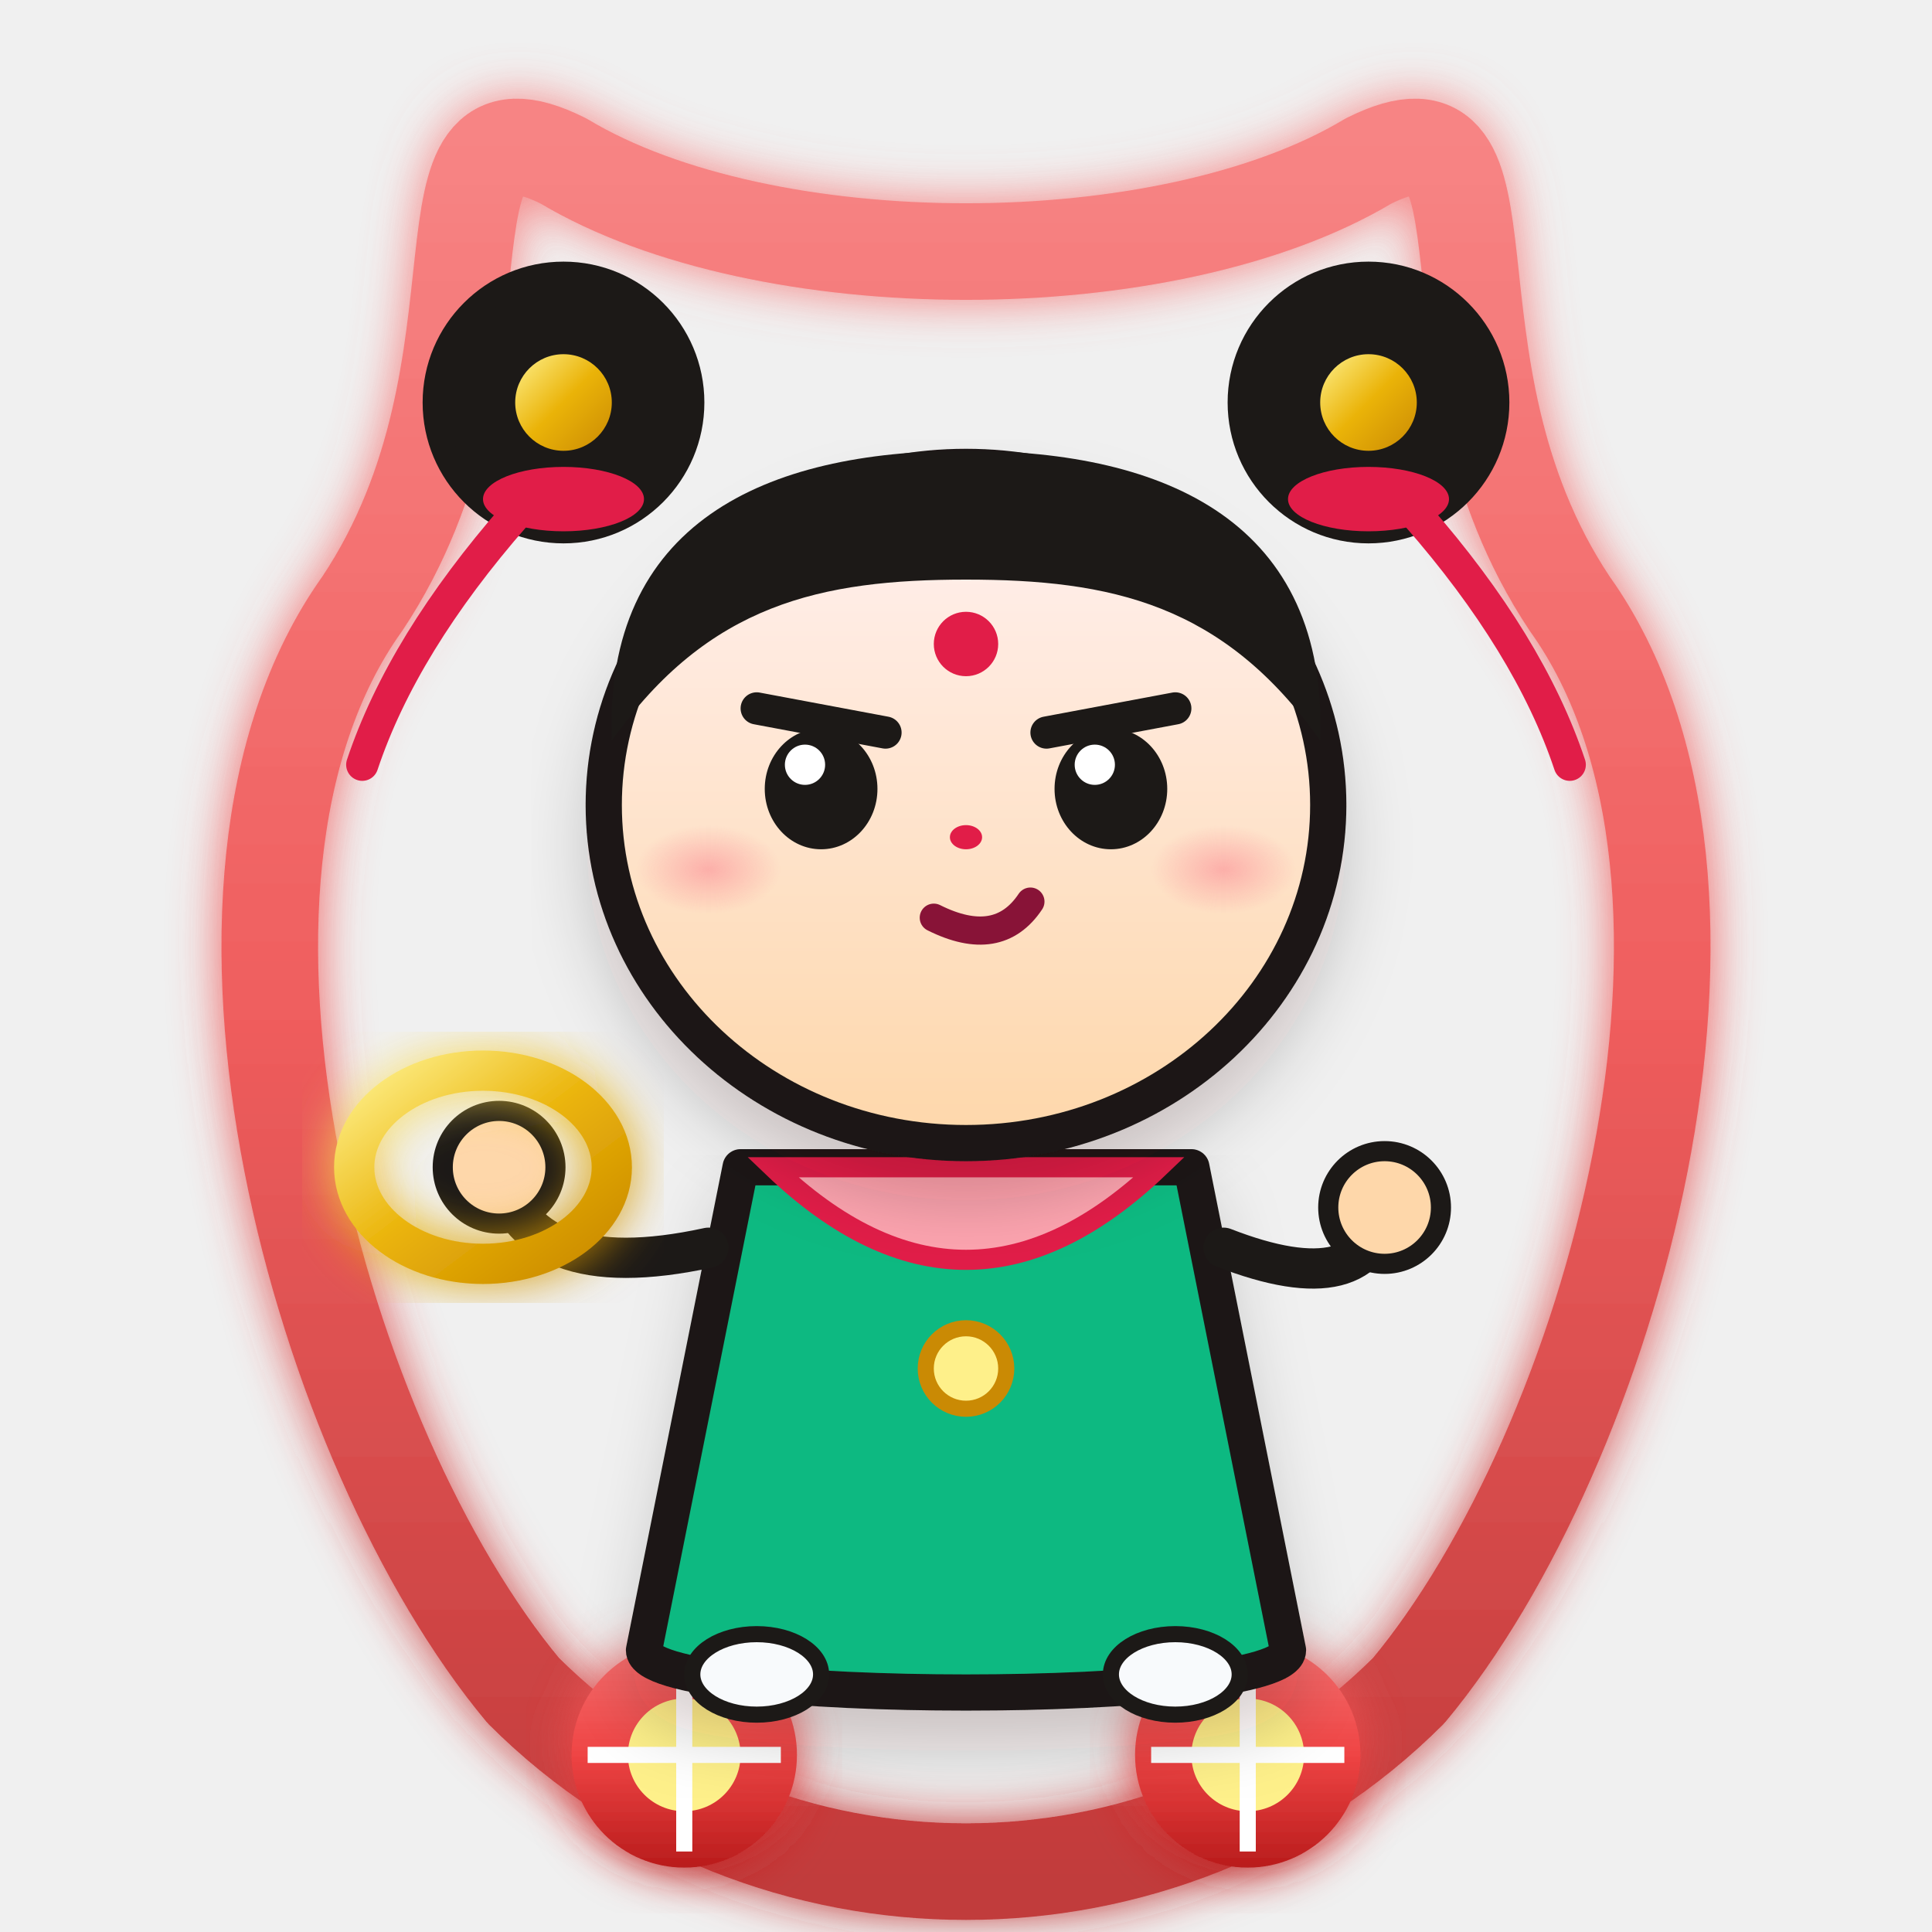
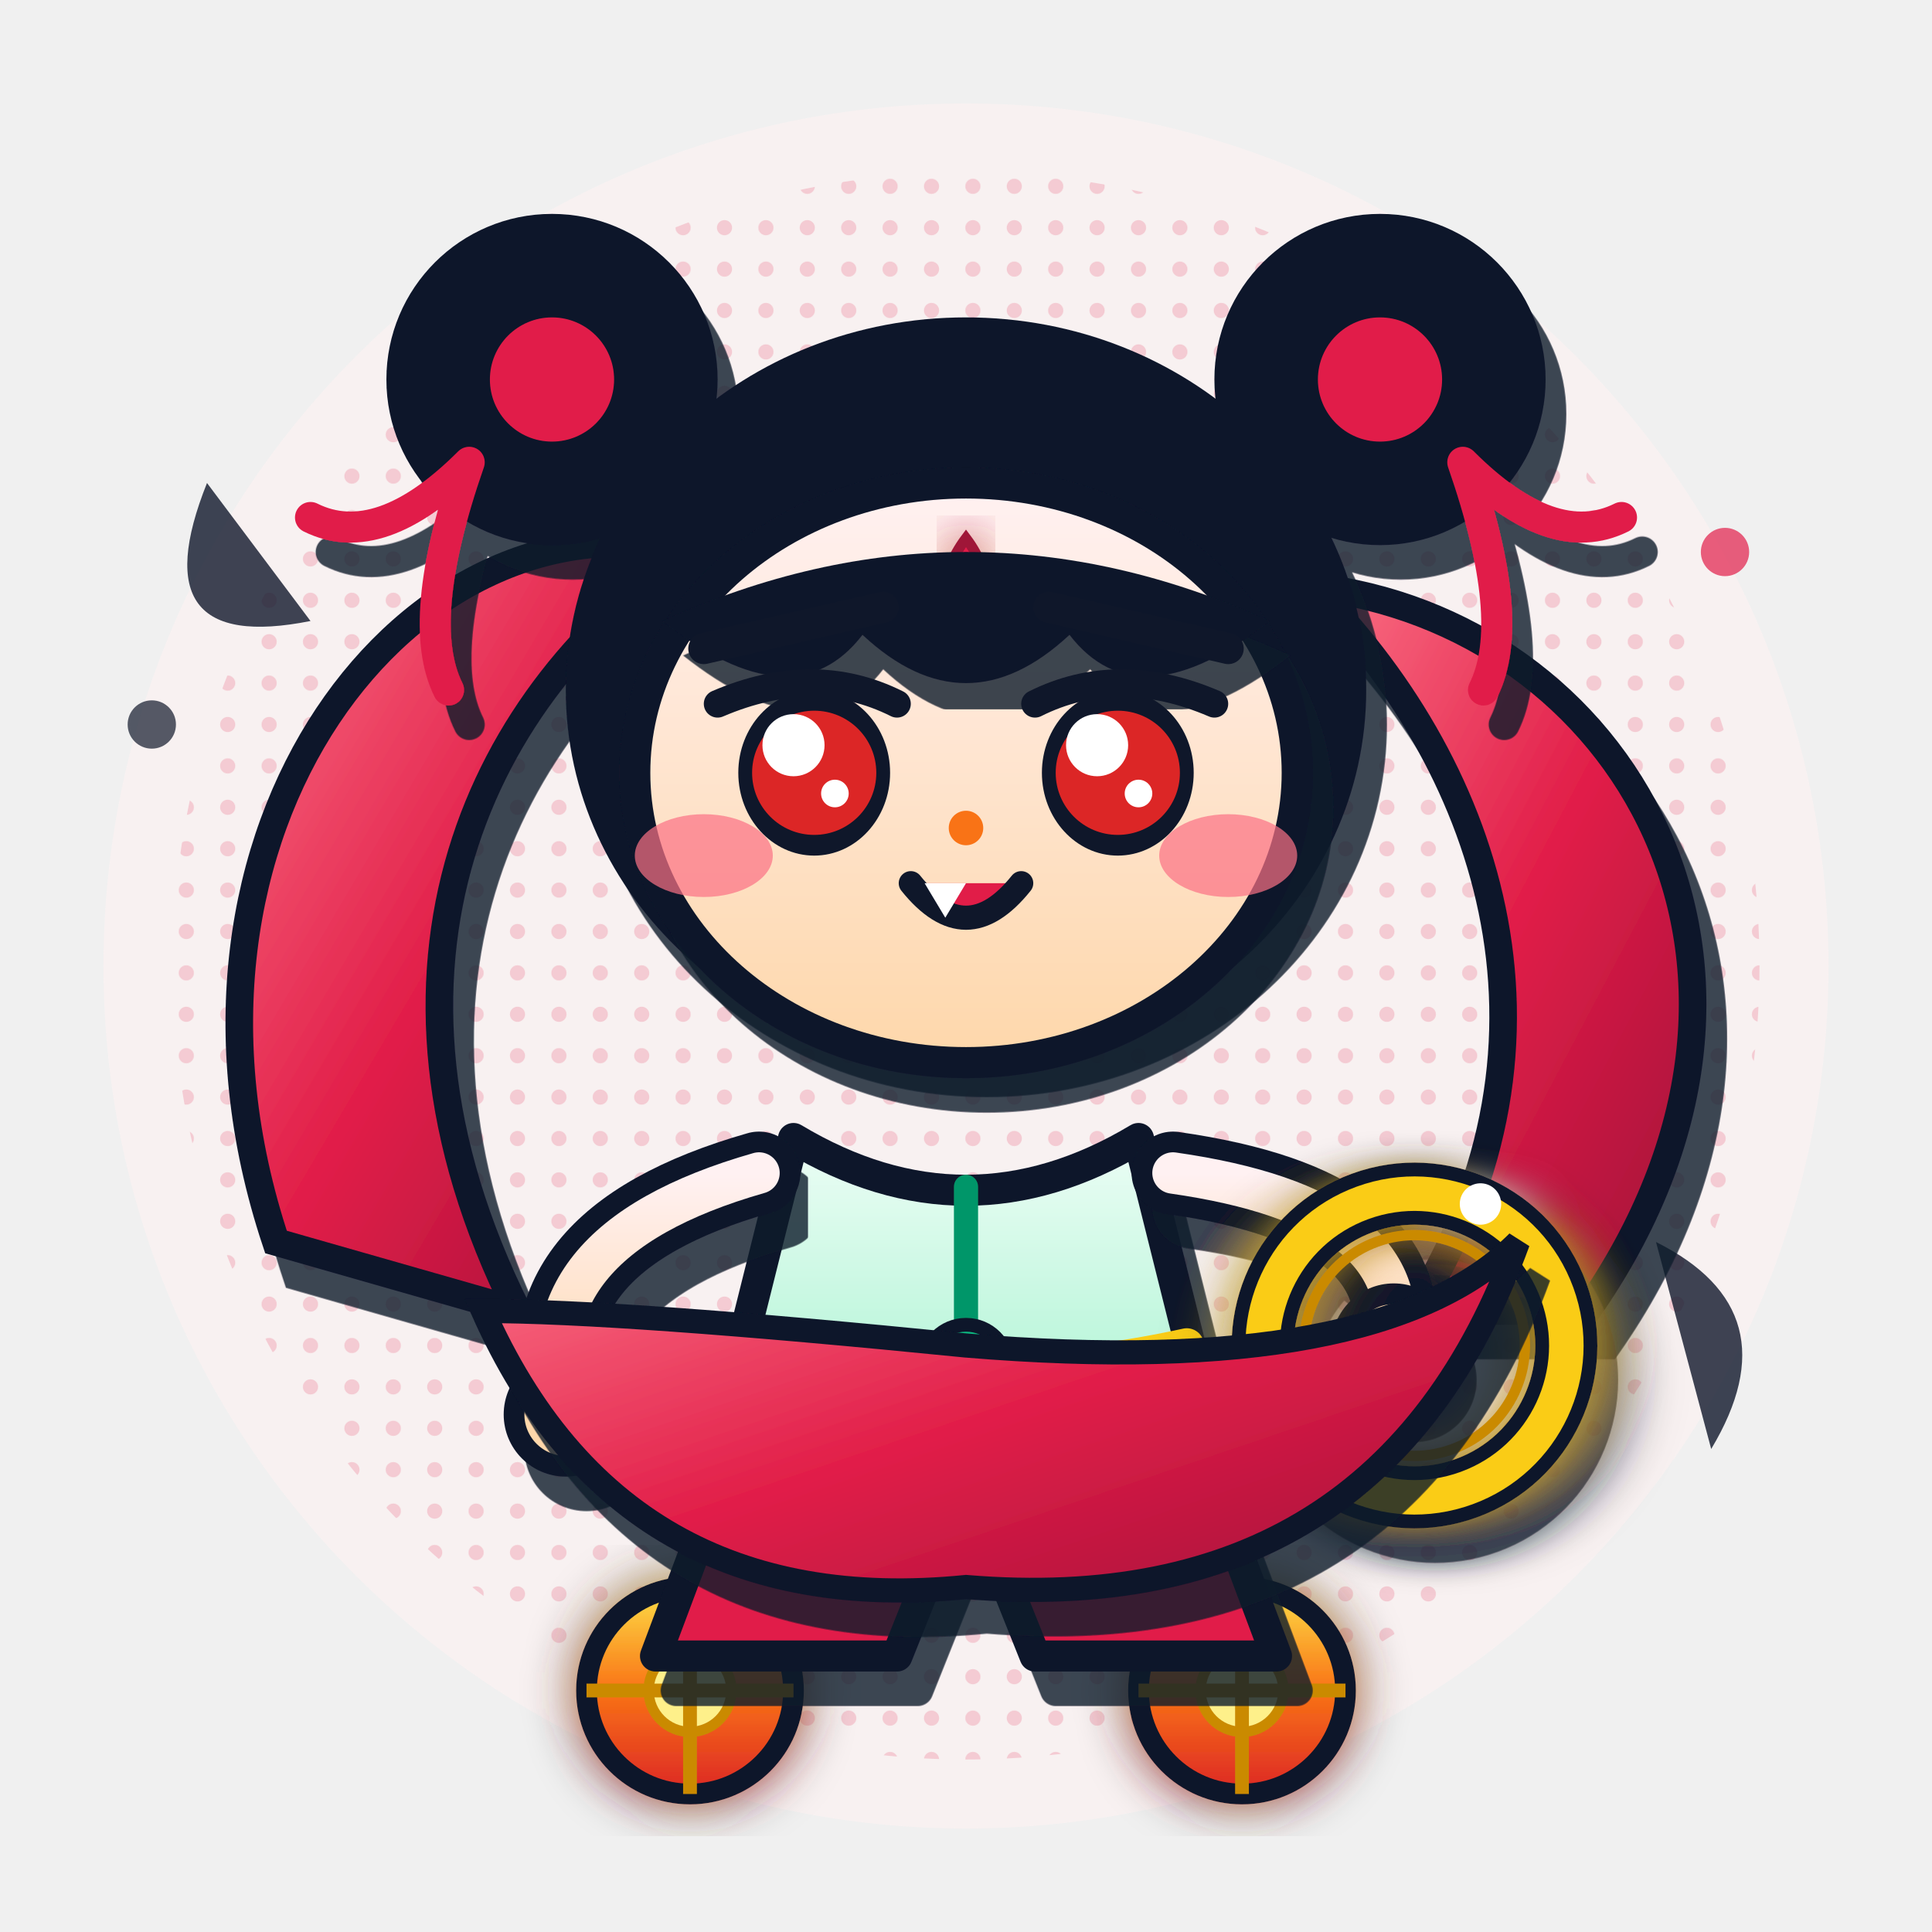
- <svg xmlns="http://www.w3.org/2000/svg" viewBox="0 0 240 240" width="100%" height="100%">
+ <svg xmlns="http://www.w3.org/2000/svg" viewBox="0 0 280 280" width="100%" height="100%">
  <defs>
-     <filter id="ink-shadow" x="-10%" y="-10%" width="130%" height="130%">
-       <feDropShadow dx="0" dy="5" stdDeviation="4" flood-color="#1c1917" flood-opacity="0.18" />
+     <pattern id="halftone-nz" width="6" height="6" patternUnits="userSpaceOnUse">
+       <circle cx="3" cy="3" r="1.1" fill="#e11d48" opacity="0.18" />
+     </pattern>
+     <filter id="comic-shadow-nz" x="-20%" y="-20%" width="140%" height="140%">
+       <feDropShadow dx="3" dy="5" stdDeviation="0" flood-color="#0f172a" flood-opacity="0.8" />
    </filter>
-     <filter id="glow-gold" x="-20%" y="-20%" width="140%" height="140%">
-       <feGaussianBlur stdDeviation="3" result="blur" />
+     <filter id="glow-flame-nz" x="-20%" y="-20%" width="140%" height="140%">
+       <feGaussianBlur stdDeviation="3.5" result="blur" />
      <feComposite in="SourceGraphic" in2="blur" operator="over" />
    </filter>
-     <filter id="glow-red" x="-20%" y="-20%" width="140%" height="140%">
-       <feGaussianBlur stdDeviation="3" result="blur" />
-       <feComposite in="SourceGraphic" in2="blur" operator="over" />
-     </filter>
-     <linearGradient id="gold-grad" x1="0" y1="0" x2="1" y2="1">
-       <stop offset="0%" stop-color="#fef08a" />
-       <stop offset="50%" stop-color="#eab308" />
-       <stop offset="100%" stop-color="#ca8a04" />
+     <linearGradient id="fire-grad-nz" x1="0" y1="0" x2="0" y2="1">
+       <stop offset="0%" stop-color="#fde047" />
+       <stop offset="50%" stop-color="#f97316" />
+       <stop offset="100%" stop-color="#dc2626" />
    </linearGradient>
-     <linearGradient id="flame-grad" x1="0" y1="0" x2="0" y2="1">
-       <stop offset="0%" stop-color="#f87171" />
-       <stop offset="50%" stop-color="#ef4444" />
-       <stop offset="100%" stop-color="#b91c1c" />
+     <linearGradient id="ribbon-grad-nz" x1="0" y1="0" x2="1" y2="1">
+       <stop offset="0%" stop-color="#fb7185" />
+       <stop offset="50%" stop-color="#e11d48" />
+       <stop offset="100%" stop-color="#9f1239" />
    </linearGradient>
-     <linearGradient id="skin-grad" x1="0" y1="0" x2="0" y2="1">
+     <linearGradient id="lotus-robe-nz" x1="0" y1="0" x2="0" y2="1">
+       <stop offset="0%" stop-color="#ecfdf5" />
+       <stop offset="100%" stop-color="#a7f3d0" />
+     </linearGradient>
+     <linearGradient id="skin-nz" x1="0" y1="0" x2="0" y2="1">
      <stop offset="0%" stop-color="#fff1f2" />
      <stop offset="100%" stop-color="#fed7aa" />
    </linearGradient>
-     <radialGradient id="blush-grad" cx="50%" cy="50%" r="50%">
-       <stop offset="0%" stop-color="#fb7185" stop-opacity="0.45" />
-       <stop offset="100%" stop-color="#fb7185" stop-opacity="0" />
-     </radialGradient>
  </defs>
-   <g id="nezha-idle">
-     <path d="M 45 75 C 20 110 40 180 65 210 C 95 240 145 240 175 210 C 200 180 220 110 195 75 C 175 45 190 10 170 20 C 145 35 95 35 70 20 C 50 10 65 45 45 75 Z" fill="none" stroke="url(#flame-grad)" stroke-width="12" stroke-linecap="round" stroke-linejoin="round" opacity="0.85" filter="url(#glow-red)" />
-     <g transform="translate(85, 218)">
-       <circle cx="0" cy="0" r="14" fill="url(#flame-grad)" filter="url(#glow-red)" />
-       <circle cx="0" cy="0" r="7" fill="#fef08a" />
-       <path d="M -12 0 L 12 0 M 0 -12 L 0 12" stroke="#ffffff" stroke-width="2" />
+   <circle cx="140" cy="140" r="125" fill="#fef2f2" opacity="0.6" />
+   <circle cx="140" cy="140" r="115" fill="url(#halftone-nz)" />
+   <path d="M 30 70 Q 20 95 45 90 Z" fill="#0f172a" opacity="0.8" />
+   <circle cx="22" cy="105" r="3.5" fill="#0f172a" opacity="0.7" />
+   <circle cx="250" cy="80" r="3.5" fill="#e11d48" opacity="0.7" />
+   <path d="M 240 180 Q 260 190 248 210 Z" fill="#0f172a" opacity="0.8" />
+   <g filter="url(#comic-shadow-nz)">
+     <path d="M 40 180 C 20 120 60 70 100 80 C 70 100 50 140 75 190 Z" fill="url(#ribbon-grad-nz)" stroke="#0f172a" stroke-width="4" />
+     <path d="M 230 190 C 265 140 235 90 190 85 C 215 110 230 150 205 190 Z" fill="url(#ribbon-grad-nz)" stroke="#0f172a" stroke-width="4" />
+   </g>
+   <g id="wheels" filter="url(#glow-flame-nz)">
+     <g transform="translate(100, 245)">
+       <circle cx="0" cy="0" r="15" fill="url(#fire-grad-nz)" stroke="#0f172a" stroke-width="3" />
+       <circle cx="0" cy="0" r="6" fill="#fef08a" stroke="#ca8a04" stroke-width="1.5" />
+       <path d="M -15 0 L 15 0 M 0 -15 L 0 15" stroke="#ca8a04" stroke-width="2" />
    </g>
-     <g transform="translate(155, 218)">
-       <circle cx="0" cy="0" r="14" fill="url(#flame-grad)" filter="url(#glow-red)" />
-       <circle cx="0" cy="0" r="7" fill="#fef08a" />
-       <path d="M -12 0 L 12 0 M 0 -12 L 0 12" stroke="#ffffff" stroke-width="2" />
+     <g transform="translate(180, 245)">
+       <circle cx="0" cy="0" r="15" fill="url(#fire-grad-nz)" stroke="#0f172a" stroke-width="3" />
+       <circle cx="0" cy="0" r="6" fill="#fef08a" stroke="#ca8a04" stroke-width="1.5" />
+       <path d="M -15 0 L 15 0 M 0 -15 L 0 15" stroke="#ca8a04" stroke-width="2" />
    </g>
-     <path d="M 92 145 L 80 205 C 80 212 160 212 160 205 L 148 145 Z" fill="#10b981" stroke="#1c1917" stroke-width="4.5" stroke-linejoin="round" filter="url(#ink-shadow)" />
-     <path d="M 96 145 Q 120 168 144 145 Z" fill="#fda4af" stroke="#e11d48" stroke-width="2.5" />
-     <circle cx="120" cy="170" r="5" fill="#fef08a" stroke="#ca8a04" stroke-width="2" />
-     <ellipse cx="94" cy="208" rx="8" ry="5" fill="#f8fafc" stroke="#1c1917" stroke-width="2" />
-     <ellipse cx="146" cy="208" rx="8" ry="5" fill="#f8fafc" stroke="#1c1917" stroke-width="2" />
-     <path d="M 88 155 Q 65 160 62 145" stroke="#1c1917" stroke-width="5" fill="none" stroke-linecap="round" />
-     <circle cx="62" cy="145" r="7" fill="#fed7aa" stroke="#1c1917" stroke-width="2.5" />
-     <ellipse cx="60" cy="145" rx="16" ry="12" fill="none" stroke="url(#gold-grad)" stroke-width="5" filter="url(#glow-gold)" />
-     <path d="M 152 155 Q 170 162 172 150" stroke="#1c1917" stroke-width="5" fill="none" stroke-linecap="round" />
-     <circle cx="172" cy="150" r="7" fill="#fed7aa" stroke="#1c1917" stroke-width="2.5" />
-     <ellipse cx="120" cy="100" rx="45" ry="42" fill="url(#skin-grad)" stroke="#1c1917" stroke-width="4.5" filter="url(#ink-shadow)" />
-     <ellipse cx="88" cy="108" rx="9" ry="5.5" fill="url(#blush-grad)" />
-     <ellipse cx="152" cy="108" rx="9" ry="5.5" fill="url(#blush-grad)" />
-     <circle cx="120" cy="80" r="4" fill="#e11d48" />
-     <path d="M 94 88 L 110 91" stroke="#1c1917" stroke-width="4" stroke-linecap="round" />
-     <path d="M 146 88 L 130 91" stroke="#1c1917" stroke-width="4" stroke-linecap="round" />
-     <ellipse cx="102" cy="98" rx="7" ry="7.5" fill="#1c1917" />
-     <circle cx="100" cy="95" r="2.5" fill="#ffffff" />
-     <ellipse cx="138" cy="98" rx="7" ry="7.5" fill="#1c1917" />
-     <circle cx="136" cy="95" r="2.5" fill="#ffffff" />
-     <ellipse cx="120" cy="104" rx="2" ry="1.5" fill="#e11d48" />
-     <path d="M 116 114 Q 124 118 128 112" stroke="#881337" stroke-width="3.5" stroke-linecap="round" fill="none" />
-     <path d="M 76 92 C 75 65 95 56 120 56 C 145 56 165 65 164 92 C 152 75 138 72 120 72 C 102 72 88 75 76 92 Z" fill="#1c1917" />
-     <circle cx="70" cy="50" r="16" fill="#1c1917" stroke="#1c1917" stroke-width="3" />
-     <ellipse cx="70" cy="62" rx="10" ry="4" fill="#e11d48" />
-     <path d="M 64 64 Q 50 80 45 95" stroke="#e11d48" stroke-width="4" stroke-linecap="round" fill="none" />
-     <circle cx="70" cy="50" r="6" fill="url(#gold-grad)" />
-     <circle cx="170" cy="50" r="16" fill="#1c1917" stroke="#1c1917" stroke-width="3" />
-     <ellipse cx="170" cy="62" rx="10" ry="4" fill="#e11d48" />
-     <path d="M 176 64 Q 190 80 195 95" stroke="#e11d48" stroke-width="4" stroke-linecap="round" fill="none" />
-     <circle cx="170" cy="50" r="6" fill="url(#gold-grad)" />
+   </g>
+   <g id="body" filter="url(#comic-shadow-nz)">
+     <path d="M 110 200 L 95 240 L 130 240 L 140 215 L 150 240 L 185 240 L 170 200 Z" fill="#e11d48" stroke="#0f172a" stroke-width="4.5" stroke-linejoin="round" />
+     <path d="M 115 165 Q 140 180 165 165 L 175 205 Q 140 215 105 205 Z" fill="url(#lotus-robe-nz)" stroke="#0f172a" stroke-width="4.5" stroke-linejoin="round" />
+     <path d="M 140 172 L 140 210" stroke="#059669" stroke-width="3.5" stroke-linecap="round" />
+     <path d="M 105 205 Q 120 218 135 205 Q 150 218 165 205 Q 175 215 180 205" stroke="#0f172a" stroke-width="3.5" fill="none" />
+     <path d="M 108 195 Q 140 202 172 195" stroke="#facc15" stroke-width="5" fill="none" stroke-linecap="round" />
+     <circle cx="140" cy="198" r="6" fill="#10b981" stroke="#0f172a" stroke-width="2" />
+   </g>
+   <g id="arm-left" filter="url(#comic-shadow-nz)">
+     <path d="M 110 170 Q 75 180 82 205" stroke="#0f172a" stroke-width="12" stroke-linecap="round" fill="none" />
+     <path d="M 110 170 Q 75 180 82 205" stroke="url(#skin-nz)" stroke-width="6" stroke-linecap="round" fill="none" />
+     <circle cx="82" cy="205" r="7.5" fill="#fed7aa" stroke="#0f172a" stroke-width="3" />
+   </g>
+   <g id="arm-right" filter="url(#comic-shadow-nz)">
+     <path d="M 170 170 Q 205 175 202 195" stroke="#0f172a" stroke-width="12" stroke-linecap="round" fill="none" />
+     <path d="M 170 170 Q 205 175 202 195" stroke="url(#skin-nz)" stroke-width="6" stroke-linecap="round" fill="none" />
+     <circle cx="202" cy="195" r="7.5" fill="#fed7aa" stroke="#0f172a" stroke-width="3" />
+     <g transform="translate(205, 195) rotate(-20)" filter="url(#glow-flame-nz)">
+       <circle cx="0" cy="0" r="22" fill="none" stroke="#0f172a" stroke-width="9" />
+       <circle cx="0" cy="0" r="22" fill="none" stroke="#facc15" stroke-width="5" />
+       <circle cx="0" cy="0" r="16" fill="none" stroke="#ca8a04" stroke-width="1.5" />
+       <circle cx="16" cy="-16" r="3" fill="#ffffff" />
+     </g>
+   </g>
+   <g filter="url(#comic-shadow-nz)">
+     <path d="M 70 190 Q 90 235 140 230 Q 200 235 220 180 Q 200 200 140 195 Q 90 190 70 190 Z" fill="url(#ribbon-grad-nz)" stroke="#0f172a" stroke-width="3.5" />
+   </g>
+   <g id="hair-back" filter="url(#comic-shadow-nz)">
+     <ellipse cx="140" cy="100" rx="56" ry="52" fill="#0f172a" stroke="#0f172a" stroke-width="4" />
+     <g transform="translate(80, 55)">
+       <circle cx="0" cy="0" r="22" fill="#0f172a" stroke="#0f172a" stroke-width="4" />
+       <path d="M -12 12 Q -25 25 -35 20 M -12 12 Q -20 35 -15 45" stroke="#e11d48" stroke-width="4.5" stroke-linecap="round" fill="none" />
+       <circle cx="0" cy="0" r="10" fill="#e11d48" stroke="#0f172a" stroke-width="2" />
+     </g>
+     <g transform="translate(200, 55)">
+       <circle cx="0" cy="0" r="22" fill="#0f172a" stroke="#0f172a" stroke-width="4" />
+       <path d="M 12 12 Q 25 25 35 20 M 12 12 Q 20 35 15 45" stroke="#e11d48" stroke-width="4.5" stroke-linecap="round" fill="none" />
+       <circle cx="0" cy="0" r="10" fill="#e11d48" stroke="#0f172a" stroke-width="2" />
+     </g>
+   </g>
+   <ellipse cx="140" cy="112" rx="48" ry="42" fill="url(#skin-nz)" stroke="#0f172a" stroke-width="4.5" filter="url(#comic-shadow-nz)" />
+   <g transform="translate(140, 86)" filter="url(#glow-flame-nz)">
+     <path d="M 0 -8 Q 6 0 0 8 Q -6 0 0 -8 Z" fill="#e11d48" stroke="#9f1239" stroke-width="1.5" />
+     <circle cx="0" cy="0" r="2" fill="#fef08a" />
+   </g>
+   <g id="bangs" filter="url(#comic-shadow-nz)">
+     <path d="M 96 90 Q 115 105 125 92 Q 140 106 155 92 Q 165 105 184 90 Q 140 70 96 90 Z" fill="#0f172a" />
+   </g>
+   <ellipse cx="102" cy="124" rx="10" ry="6" fill="#fb7185" opacity="0.7" />
+   <ellipse cx="178" cy="124" rx="10" ry="6" fill="#fb7185" opacity="0.7" />
+   <g id="eyes">
+     <ellipse cx="118" cy="112" rx="11" ry="12" fill="#0f172a" />
+     <circle cx="118" cy="112" r="9" fill="#dc2626" />
+     <circle cx="115" cy="108" r="4.5" fill="#ffffff" />
+     <circle cx="121" cy="115" r="2" fill="#ffffff" />
+     <path d="M 104 102 Q 118 96 130 102" stroke="#0f172a" stroke-width="4" stroke-linecap="round" fill="none" />
+     <ellipse cx="162" cy="112" rx="11" ry="12" fill="#0f172a" />
+     <circle cx="162" cy="112" r="9" fill="#dc2626" />
+     <circle cx="159" cy="108" r="4.5" fill="#ffffff" />
+     <circle cx="165" cy="115" r="2" fill="#ffffff" />
+     <path d="M 150 102 Q 162 96 176 102" stroke="#0f172a" stroke-width="4" stroke-linecap="round" fill="none" />
+   </g>
+   <path d="M 102 94 L 128 88" stroke="#0f172a" stroke-width="4.5" stroke-linecap="round" />
+   <path d="M 178 94 L 152 88" stroke="#0f172a" stroke-width="4.5" stroke-linecap="round" />
+   <circle cx="140" cy="120" r="2.5" fill="#f97316" />
+   <g id="mouth">
+     <path d="M 132 128 Q 140 138 148 128" stroke="#0f172a" stroke-width="3.5" stroke-linecap="round" fill="#e11d48" />
+     <path d="M 134 128 L 137 133 L 140 128 Z" fill="#ffffff" />
  </g>
</svg>
